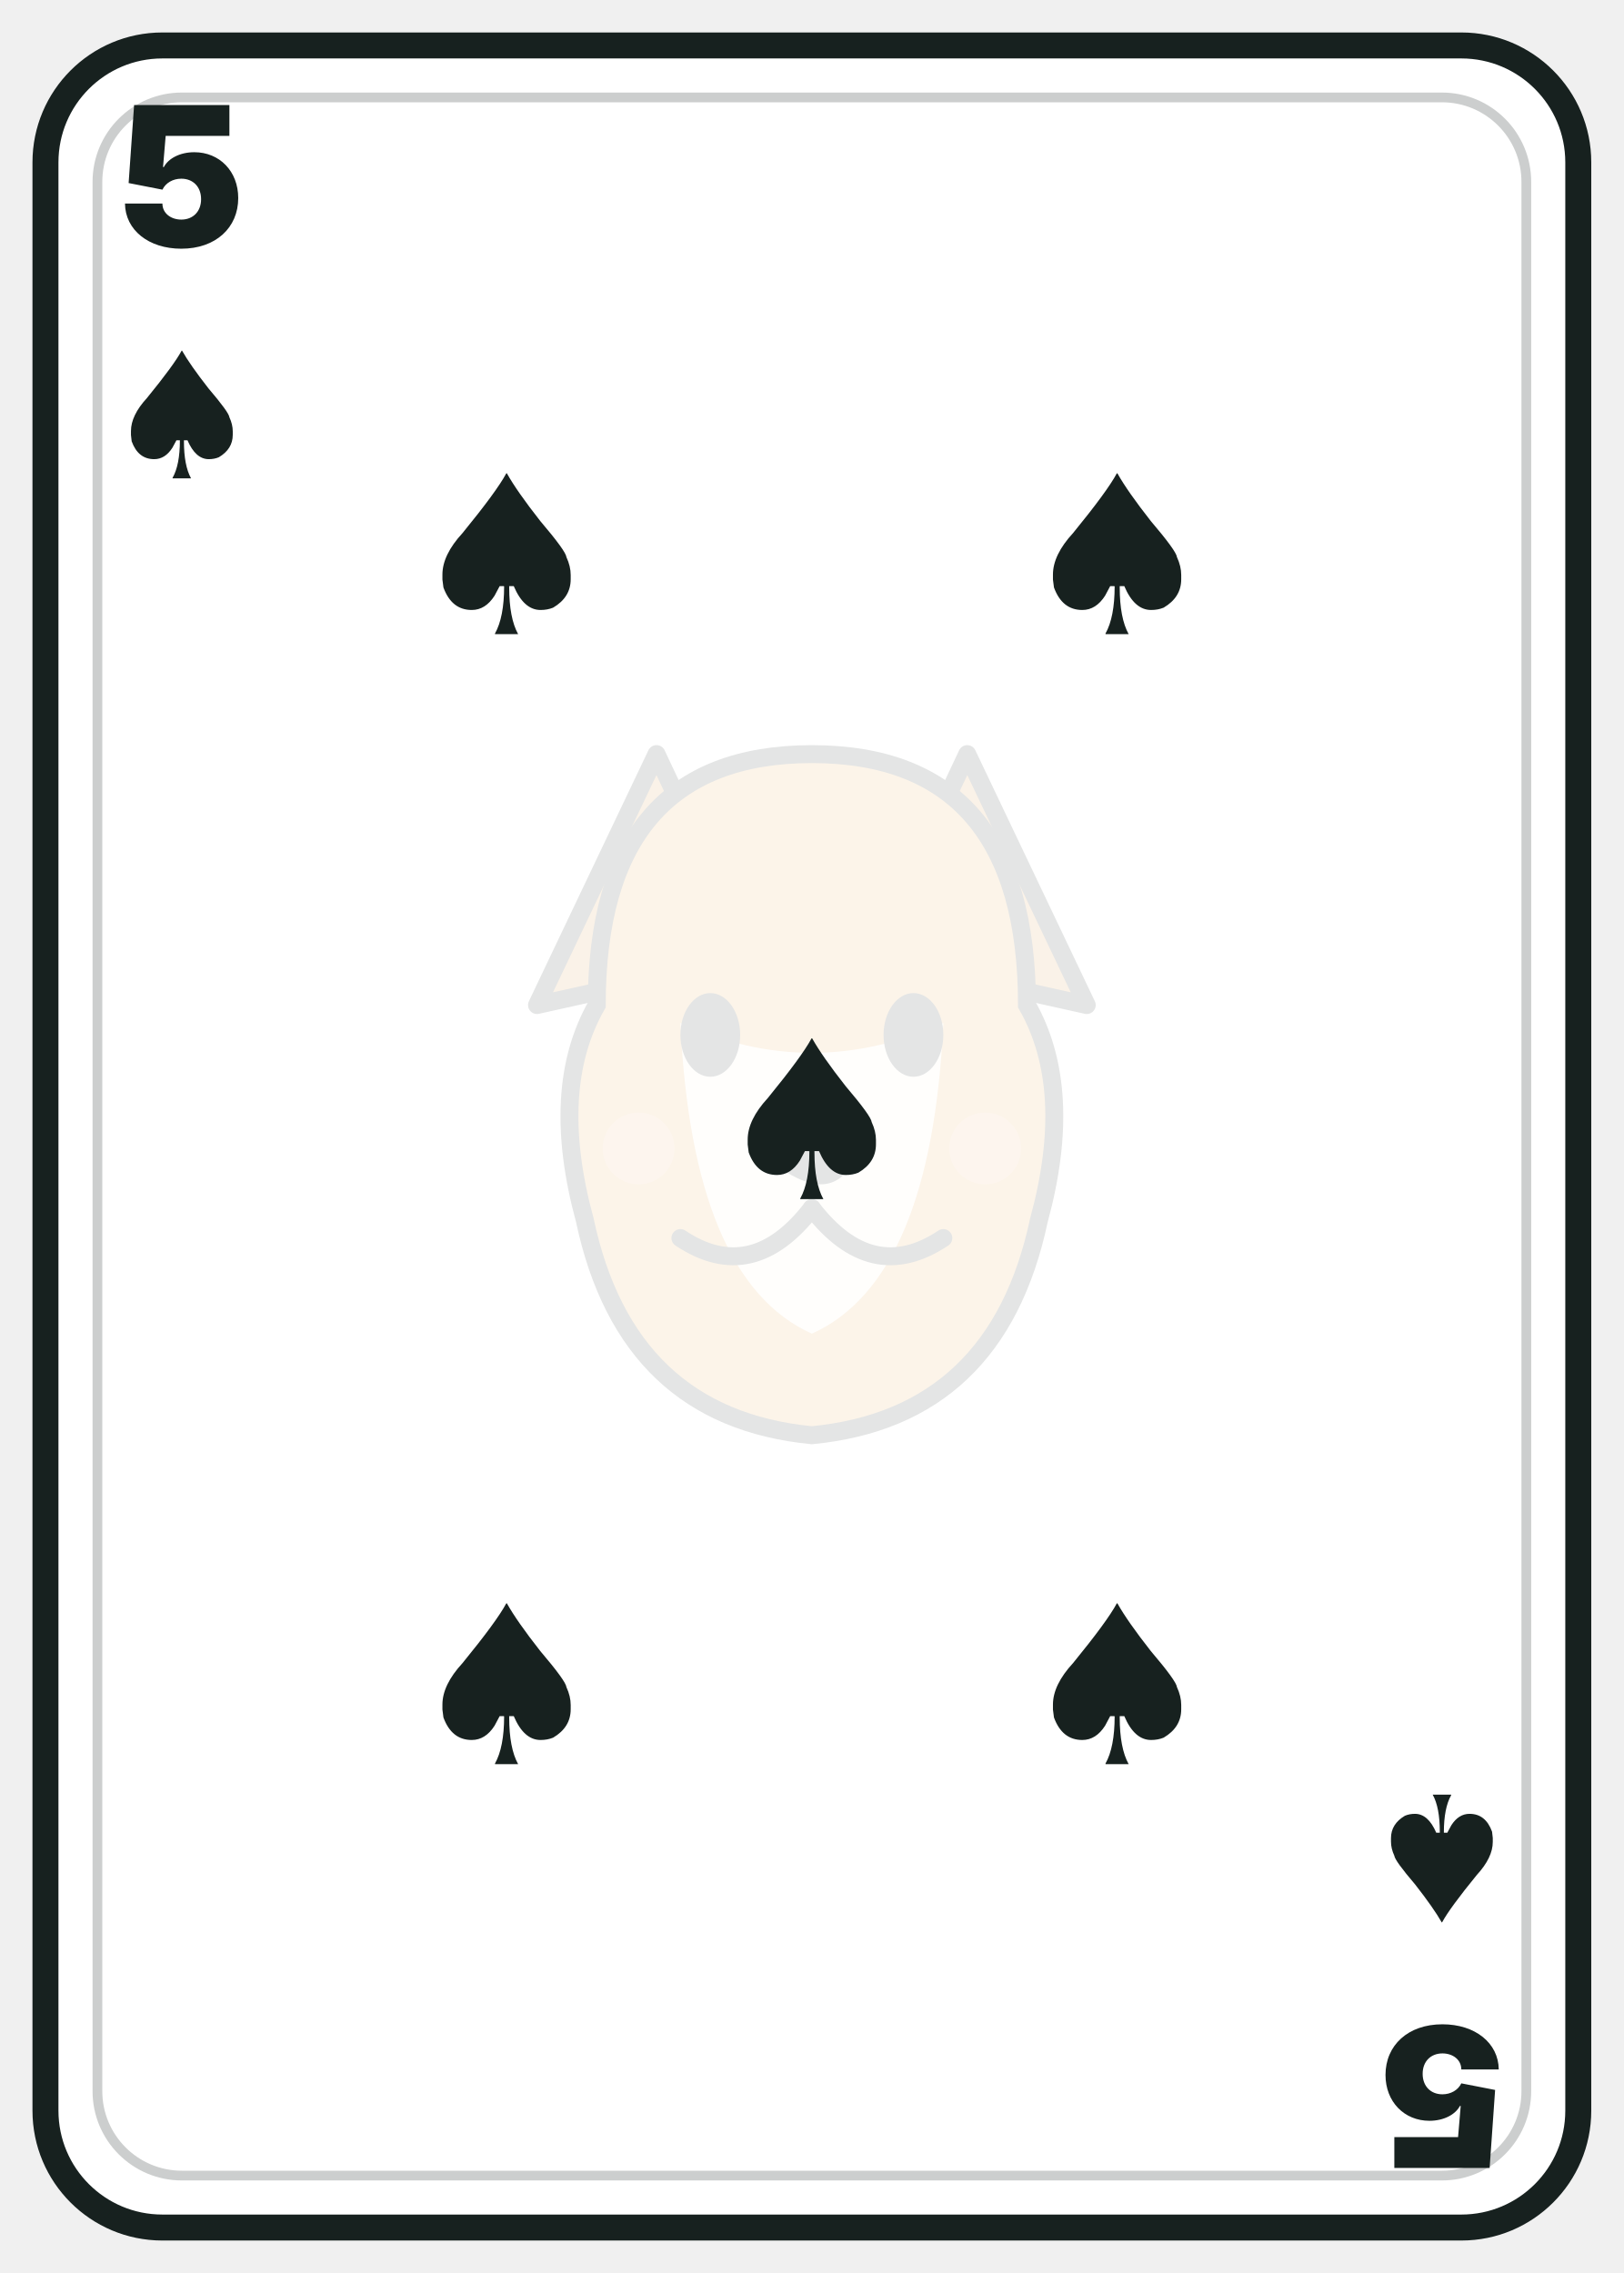
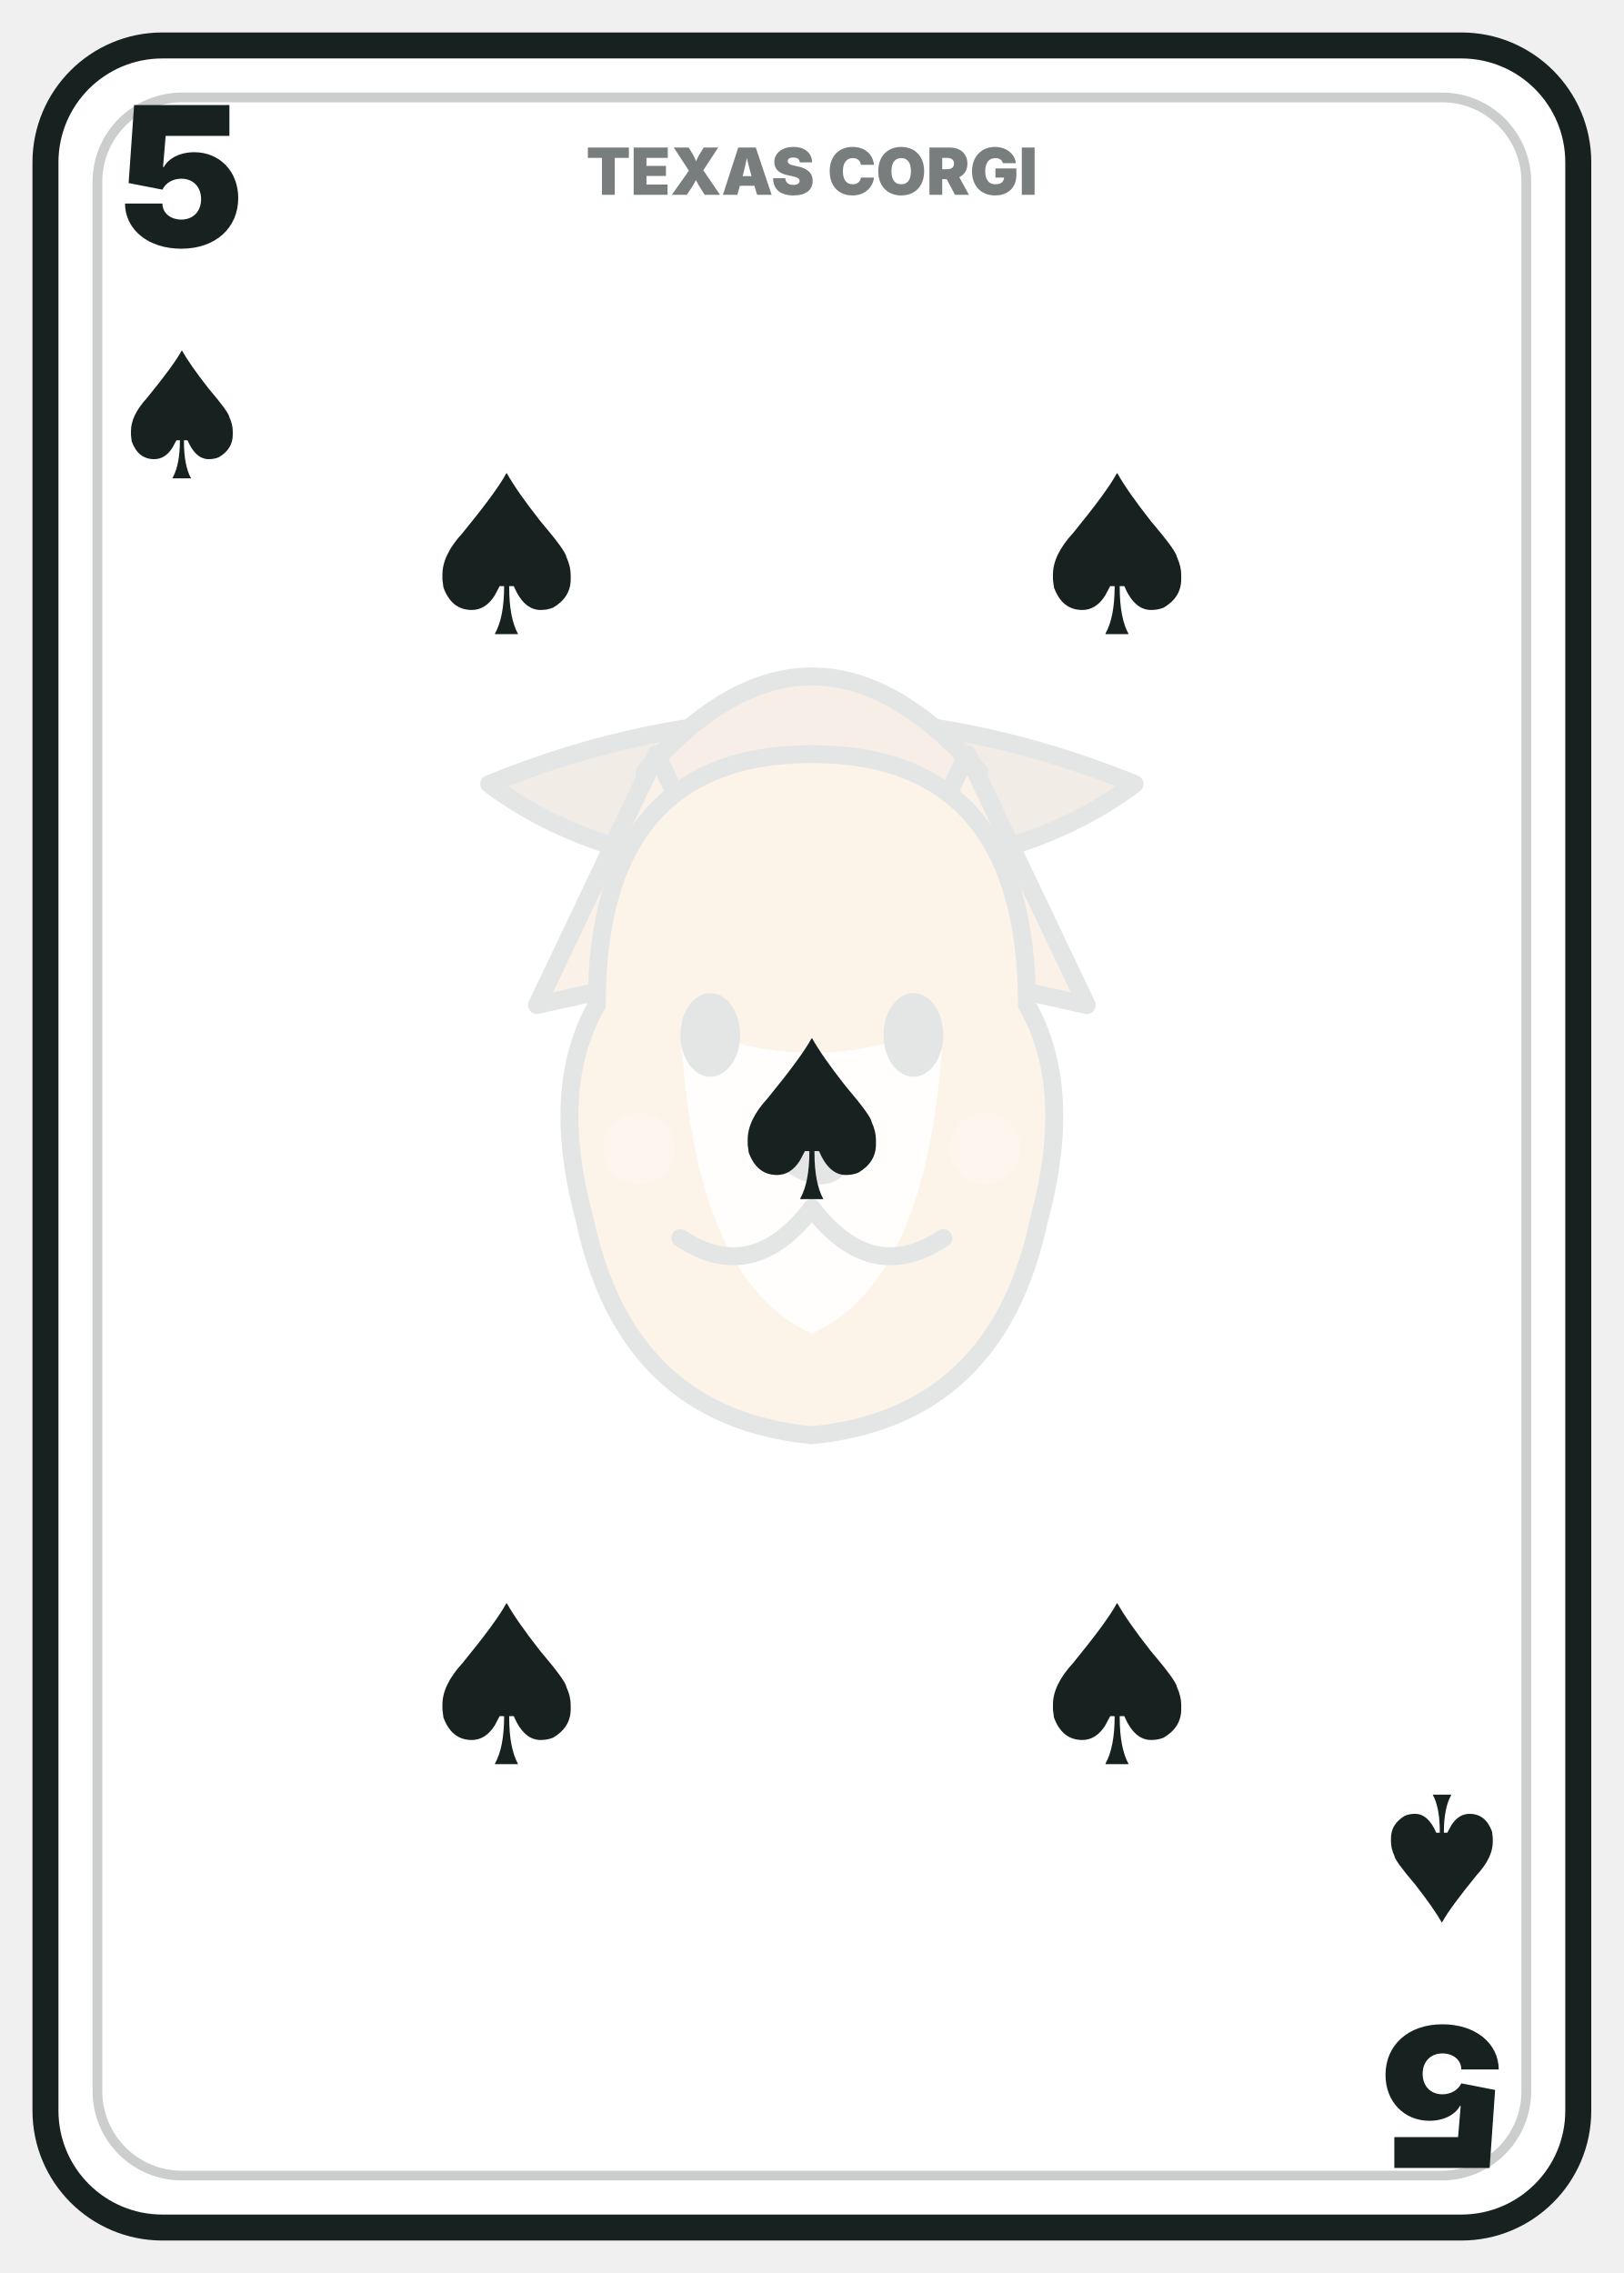
<svg xmlns="http://www.w3.org/2000/svg" width="250" height="350" viewBox="0 0 250 350" role="img" aria-labelledby="title desc">
  <rect x="7" y="7" width="236" height="336" rx="18" fill="#ffffff" stroke="#17211f" stroke-width="4" />
  <rect x="15" y="15" width="220" height="320" rx="13" fill="none" stroke="#17211f" stroke-width="1.5" opacity=".22" />
+   <text x="125" y="30" text-anchor="middle" font-family="Inter, Arial, sans-serif" font-size="10" font-weight="900" fill="#17211f" opacity=".58">TEXAS CORGI</text>
  <g>
    <text x="28" y="38" text-anchor="middle" font-family="Inter, Arial, sans-serif" font-size="30" font-weight="900" fill="#17211f">5</text>
    <text x="28" y="66" text-anchor="middle" dominant-baseline="middle" font-family="Georgia, serif" font-size="27" font-weight="900" fill="#17211f" opacity="1">♠</text>
  </g>
  <g transform="rotate(180 125 175)">
    <text x="28" y="38" text-anchor="middle" font-family="Inter, Arial, sans-serif" font-size="30" font-weight="900" fill="#17211f">5</text>
    <text x="28" y="66" text-anchor="middle" dominant-baseline="middle" font-family="Georgia, serif" font-size="27" font-weight="900" fill="#17211f" opacity="1">♠</text>
  </g>
  <g opacity=".12">
    <g transform="translate(125 175) scale(0.92)">
+       <path d="M -54 -59 q 54 -22 108 0 q -20 15 -54 15 t -54 -15z" fill="#8b5a2b" stroke="#17211f" stroke-width="3" stroke-linejoin="round" />
+       <path d="M -28 -61 q 28 -32 56 0 l -7 20 h -42z" fill="#b97835" stroke="#17211f" stroke-width="3" stroke-linejoin="round" />
+       <polygon points="4.286263797015736e-16,-65 1.728,-60.379 6.657,-60.163 2.796,-57.091 4.114,-52.337 1.8002307947466092e-16,-55.06 -4.114,-52.337 -2.796,-57.091 -6.657,-60.163 -1.728,-60.379" fill="#fff6e8" stroke="#17211f" stroke-width="1.2" stroke-linejoin="round" />
      <path d="M -46 -22 L -26 -64 L -10 -30 Z" fill="#d89038" stroke="#17211f" stroke-width="3" stroke-linejoin="round" />
      <path d="M 46 -22 L 26 -64 L 10 -30 Z" fill="#d89038" stroke="#17211f" stroke-width="3" stroke-linejoin="round" />
      <path d="M -36 -22 q 0 -42 36 -42 t 36 42 q 8 14 2 36 q -7 33 -38 36 q -31 -3 -38 -36 q -6 -22 2 -36z" fill="#e3a146" stroke="#17211f" stroke-width="3" />
      <path d="M -22 -19 q 22 10 44 0 q -2 43 -22 52 q -20 -9 -22 -52z" fill="#fff6e8" />
      <ellipse cx="-17" cy="-17" rx="5" ry="7" fill="#17211f" />
      <ellipse cx="17" cy="-17" rx="5" ry="7" fill="#17211f" />
      <path d="M -7 4 q 7 -7 14 0 q -4 8 -14 0z" fill="#17211f" />
      <path d="M 0 12 q -10 13 -22 5" fill="none" stroke="#17211f" stroke-width="3" stroke-linecap="round" />
      <path d="M 0 12 q 10 13 22 5" fill="none" stroke="#17211f" stroke-width="3" stroke-linecap="round" />
      <path d="M 117.64 203.52 q 7.36 12.88 14.72 0" fill="#e86f7a" stroke="#17211f" stroke-width="1.84" stroke-linecap="round" />
      <circle cx="-29" cy="2" r="6" fill="#f3b283" opacity=".72" />
      <circle cx="29" cy="2" r="6" fill="#f3b283" opacity=".72" />
    </g>
  </g>
  <text x="78" y="88" text-anchor="middle" dominant-baseline="middle" font-family="Georgia, serif" font-size="34" font-weight="900" fill="#17211f" opacity="1">♠</text>
  <text x="172" y="88" text-anchor="middle" dominant-baseline="middle" font-family="Georgia, serif" font-size="34" font-weight="900" fill="#17211f" opacity="1">♠</text>
  <text x="125" y="175" text-anchor="middle" dominant-baseline="middle" font-family="Georgia, serif" font-size="34" font-weight="900" fill="#17211f" opacity="1">♠</text>
  <text x="78" y="262" text-anchor="middle" dominant-baseline="middle" font-family="Georgia, serif" font-size="34" font-weight="900" fill="#17211f" opacity="1">♠</text>
  <text x="172" y="262" text-anchor="middle" dominant-baseline="middle" font-family="Georgia, serif" font-size="34" font-weight="900" fill="#17211f" opacity="1">♠</text>
</svg>
